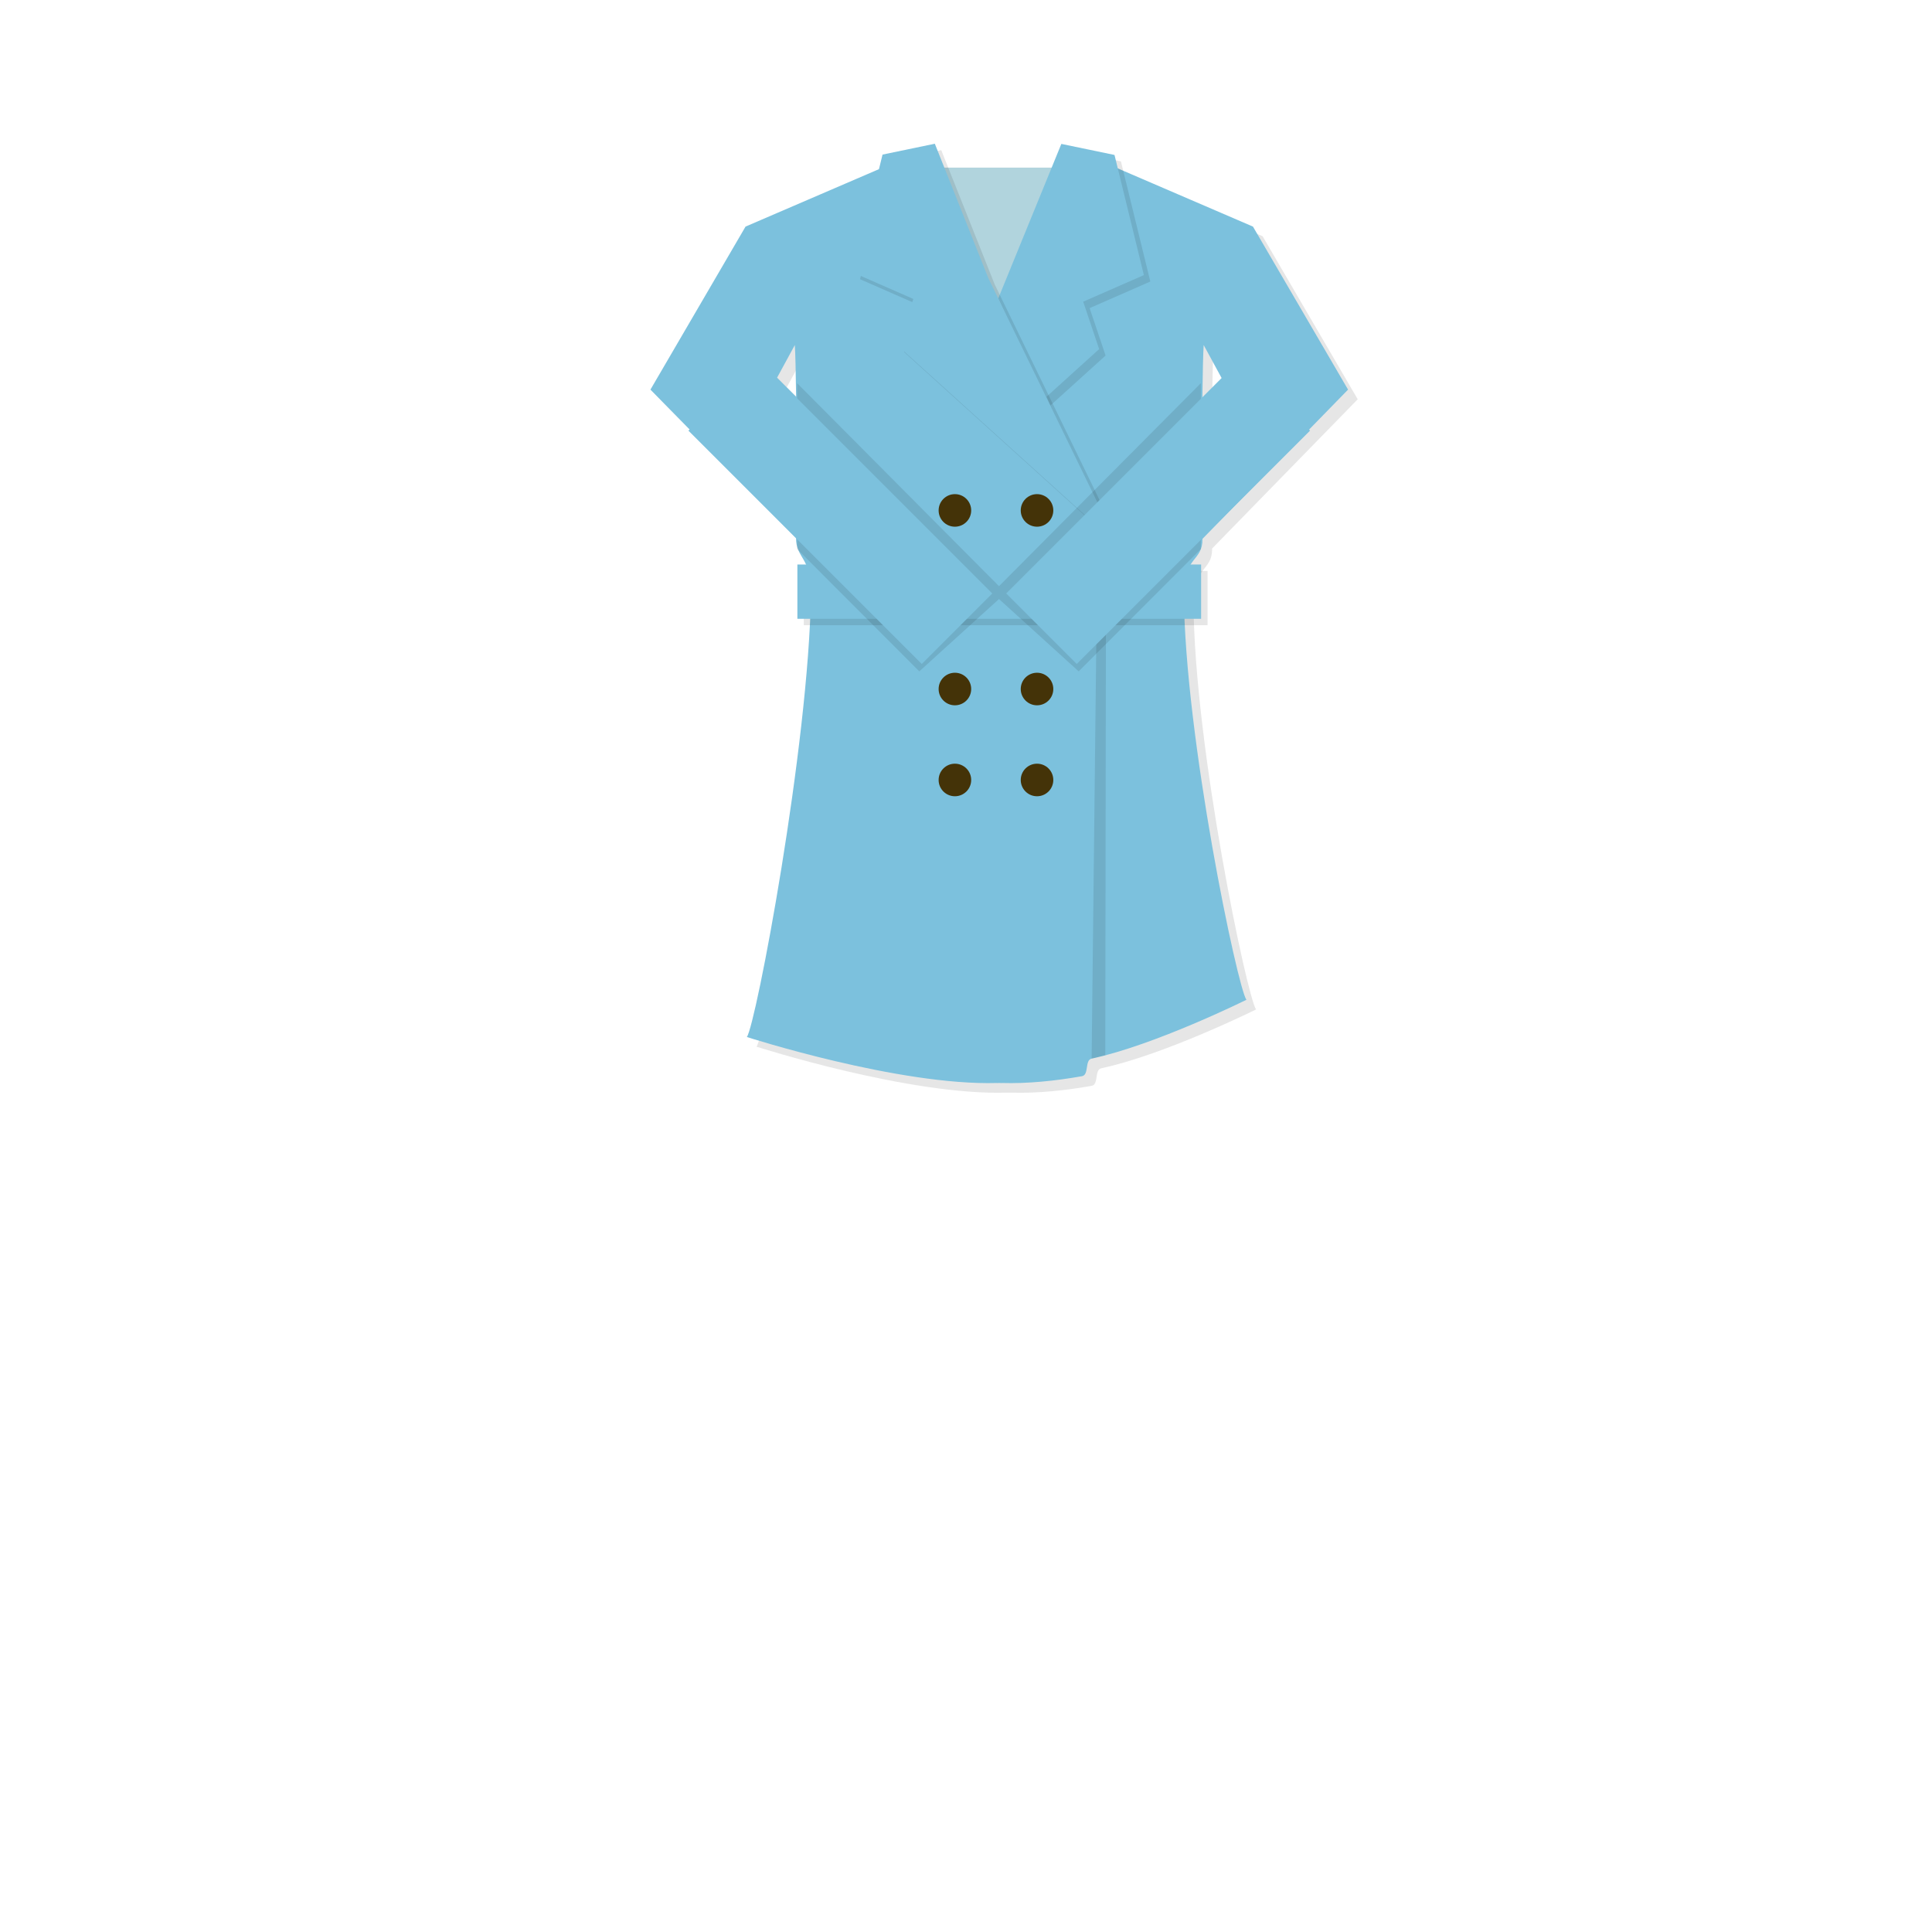
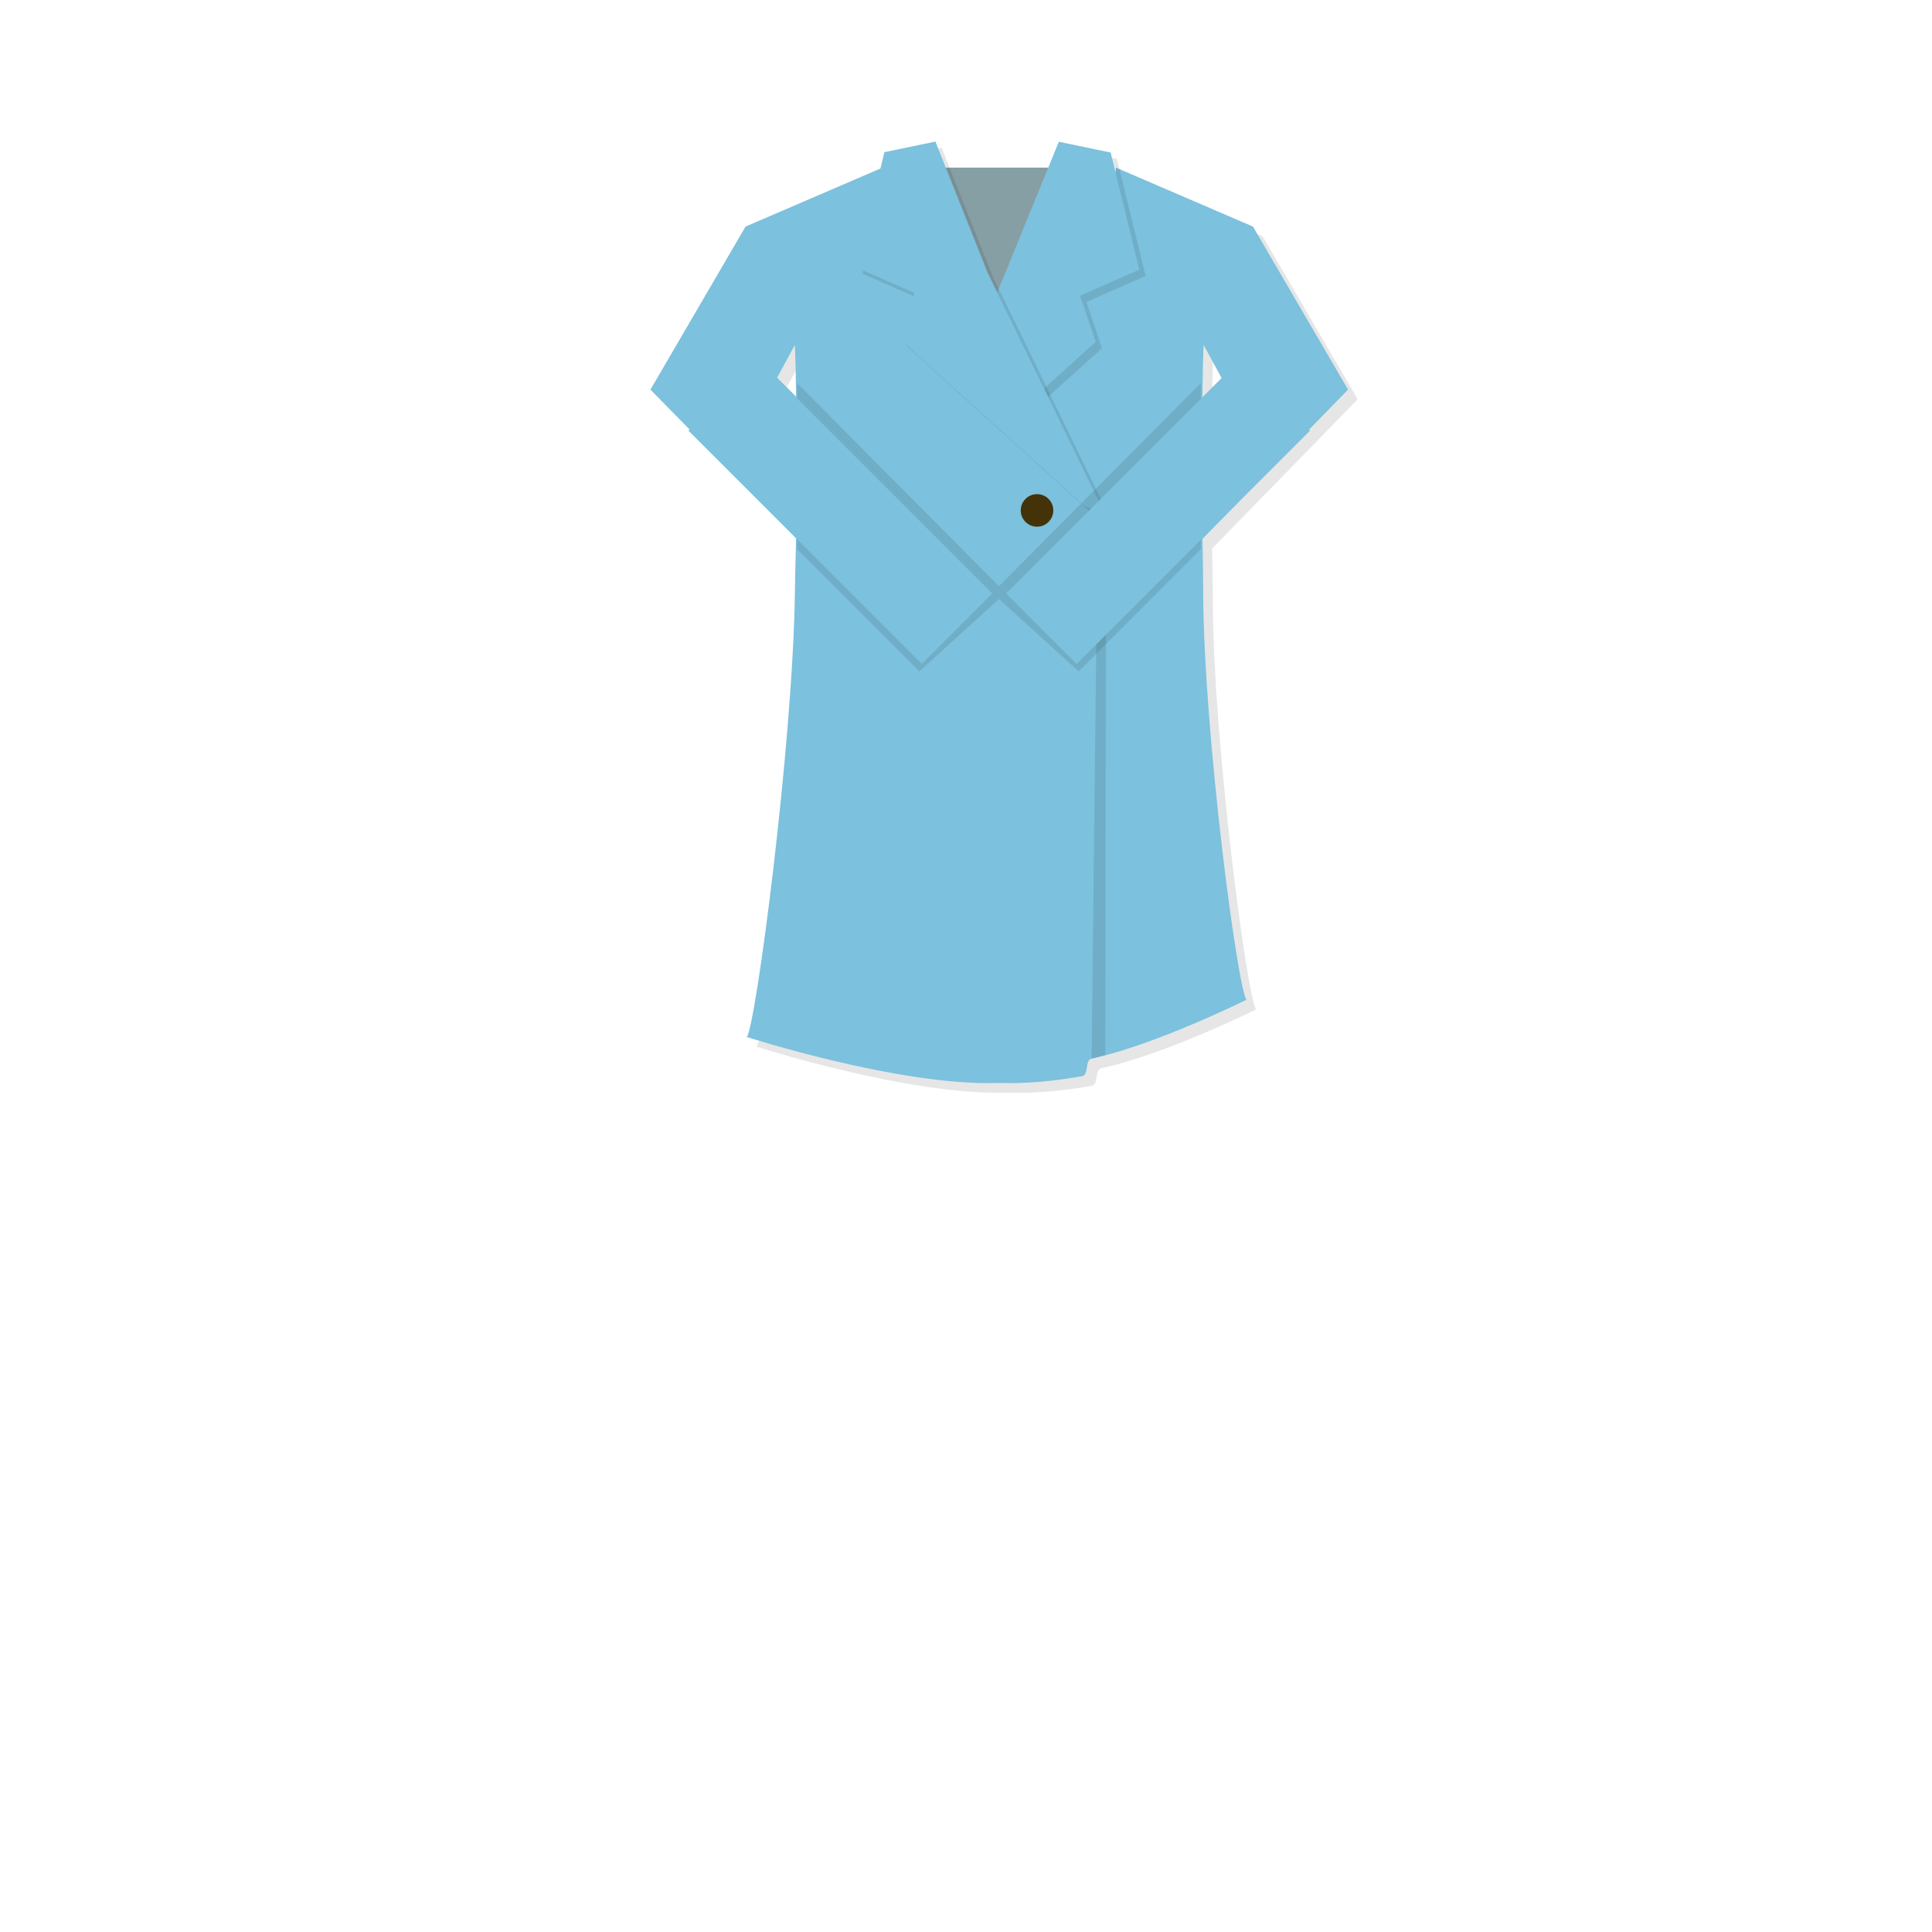
<svg xmlns="http://www.w3.org/2000/svg" version="1.1" id="레이어_1" x="0px" y="0px" width="600px" height="600px" viewBox="0 0 600 600" enable-background="new 0 0 600 600" xml:space="preserve">
  <g id="레이어_3">
</g>
  <g id="레이어_1_1_">
    <g id="레이어_2_1_" display="none">
      <rect x="196.5" y="45" display="inline" fill="none" stroke="#000000" stroke-miterlimit="10" width="229" height="229" />
      <rect x="196.5" y="284.241" display="inline" fill="none" stroke="#000000" stroke-miterlimit="10" width="229" height="272.759" />
      <rect x="440.5" y="45" display="inline" fill="none" stroke="#000000" stroke-miterlimit="10" width="127" height="127" />
      <rect x="440.5" y="188.833" display="inline" fill="none" stroke="#000000" stroke-miterlimit="10" width="127" height="127" />
      <rect x="440.5" y="333.5" display="inline" fill="none" stroke="#000000" stroke-miterlimit="10" width="127" height="223.5" />
    </g>
    <g id="레이어_1_3_">
	</g>
    <g id="레이어_2">
	</g>
  </g>
-   <rect x="283.5" y="52.055" fill="#B1D4DD" width="52" height="57.445" />
+   <rect x="283.5" y="52.055" fill="#869FA5" width="52" height="57.445" />
  <g>
    <g opacity="0.1">
-       <path d="M421.652,124l-29.536-50.631l-42.541-18.314c-0.456,9.213-18.675,52.137-36.571,52.137    c-17.897,0-35.472-42.924-35.927-52.137l-42.541,18.314L205,124l45.214,45.973c-0.079,6.516,4.806,6.05,4.647,17.24    c-0.671,47.288-17.123,134.152-19.921,137.839c0,0,47.228,15.212,77.714,14.277v0.023c0.224-0.011,0.447-0.018,0.672-0.026    c0.224,0.01,0.447,0.017,0.672,0.026v-0.023c8.137,0.249,16.754-0.651,25.016-2.106c2.262-0.397,0.809-4.99,3-5.46    c19.795-4.235,48.074-18.271,48.074-18.271c-2.725-3.591-19.158-81.661-19.427-125.991c-0.071-11.787,5.868-10.036,5.78-17.166    L421.652,124z M249.84,110.157c0.16,2.453,0.307,8.218,0.403,16.042l-5.912-5.912L249.84,110.157z M376.404,126.572    c0.097-8.016,0.246-13.923,0.408-16.415l5.639,10.369L376.404,126.572z" />
+       <path d="M421.652,124l-29.536-50.631l-42.541-18.314c-0.456,9.213-18.675,52.137-36.571,52.137    c-17.897,0-35.472-42.924-35.927-52.137l-42.541,18.314L205,124l45.214,45.973c-0.079,6.516,4.806,6.05,4.647,17.24    c-0.671,47.288-17.123,134.152-19.921,137.839c0,0,47.228,15.212,77.714,14.277v0.022c0.224-0.011,0.447-0.018,0.672-0.025    c0.224,0.01,0.447,0.017,0.672,0.025v-0.022c8.137,0.249,16.754-0.651,25.016-2.106c2.262-0.396,0.809-4.989,3-5.46    c19.795-4.234,48.074-18.271,48.074-18.271c-2.725-3.591-13.158-81.661-13.427-125.991c-0.071-11.787-0.132-10.036-0.22-17.166    L421.652,124z M249.84,110.157c0.16,2.453,0.307,8.218,0.403,16.042l-5.912-5.912L249.84,110.157z M376.404,126.572    c0.097-8.016,0.246-13.923,0.408-16.415l5.639,10.369L376.404,126.572z" />
    </g>
    <g>
      <g>
-         <path fill="#7CC1DD" d="M418.652,121l-29.536-50.631l-42.541-18.314c-0.456,9.213-18.675,52.137-36.571,52.137     c-17.897,0-35.472-42.924-35.927-52.137l-42.541,18.314L202,121l45.214,45.973c-0.079,6.516,4.806,6.05,4.647,17.24     c-0.671,47.288-17.123,134.152-19.921,137.839c0,0,47.228,15.212,77.714,14.277v0.023c0.224-0.011,0.447-0.018,0.672-0.026     c0.224,0.01,0.447,0.017,0.672,0.026v-0.023c8.137,0.249,16.754-0.651,25.016-2.106c2.262-0.397,0.809-4.99,3-5.46     c19.795-4.235,48.074-18.271,48.074-18.271c-2.725-3.591-19.158-81.661-19.427-125.991c-0.071-11.787,5.868-10.036,5.78-17.166     L418.652,121z M246.84,107.157c0.16,2.453,0.307,8.218,0.403,16.042l-5.912-5.912L246.84,107.157z M373.404,123.572     c0.097-8.016,0.246-13.923,0.408-16.415l5.639,10.369L373.404,123.572z" />
+         <path fill="#7CC1DD" d="M418.652,121l-29.536-50.631l-42.541-18.314c-0.456,9.213-18.675,52.137-36.571,52.137     c-17.897,0-35.472-42.924-35.927-52.137l-42.541,18.314L202,121l45.214,45.973c-0.079,6.516-0.194,6.05-0.353,17.24     c-0.671,47.288-12.123,134.152-14.921,137.839c0,0,47.228,15.212,77.714,14.277v0.022c0.224-0.011,0.447-0.018,0.672-0.025     c0.224,0.01,0.447,0.017,0.672,0.025v-0.022c8.137,0.249,16.754-0.651,25.016-2.106c2.262-0.396,0.809-4.989,3-5.46     c19.795-4.234,48.074-18.271,48.074-18.271c-2.725-3.591-13.158-81.661-13.427-125.991c-0.071-11.787-0.132-10.036-0.22-17.166     L418.652,121z M246.84,107.157c0.16,2.453,0.307,8.218,0.403,16.042l-5.912-5.912L246.84,107.157z M373.404,123.572     c0.097-8.016,0.246-13.923,0.408-16.415l5.639,10.369L373.404,123.572z" />
      </g>
    </g>
  </g>
  <g>
    <g opacity="0.1">
-       <polygon points="312.004,94.705 331.611,46.692 348.12,50.123 357.243,87.433 338.396,95.691 343.35,110.418 326.223,125.917       " />
+       <polygon points="311.653,92.798 330.775,45.974 346.874,49.32 355.772,85.707 337.392,93.76 342.223,108.122 325.52,123.237   " />
    </g>
    <g>
-       <polygon fill="#7CC1DD" points="310.004,92.705 329.611,44.692 346.12,48.123 355.243,85.433 336.396,93.691 341.35,108.418     324.223,123.917   " />
+       <polygon fill="#7CC1DD" points="309.703,90.848 328.825,44.024 344.925,47.37 353.821,83.756 335.442,91.809 340.272,106.171     323.569,121.286   " />
    </g>
  </g>
  <g>
    <g opacity="0.1">
-       <polygon points="308.909,88.318 292.319,46.634 276.077,50.009 267.1,86.718 285.644,94.844 280.77,109.334 339.663,162.624     346.566,165.75   " />
+       <polygon points="308.636,86.569 292.456,45.918 276.617,49.209 267.862,85.008 285.946,92.933 281.193,107.065 338.627,159.035     345.36,162.083   " />
    </g>
    <g>
-       <polygon fill="#7CC1DD" points="306.909,86.318 290.319,44.634 274.077,48.009 265.1,84.718 283.644,92.844 278.77,107.334     337.663,160.624 344.566,163.75   " />
+       <polygon fill="#7CC1DD" points="306.685,84.619 290.506,43.967 274.666,47.259 265.912,83.059 283.997,90.983 279.243,105.114     336.677,157.084 343.409,160.132   " />
    </g>
  </g>
  <circle fill="#443308" cx="296.556" cy="183.333" r="5.056" />
  <circle fill="#443308" cx="322.057" cy="183.333" r="5.056" />
-   <circle fill="#443308" cx="296.556" cy="213.982" r="5.056" />
-   <circle fill="#443308" cx="322.057" cy="213.982" r="5.056" />
-   <circle fill="#443308" cx="296.556" cy="242.228" r="5.056" />
-   <circle fill="#443308" cx="322.057" cy="242.228" r="5.056" />
-   <circle fill="#443308" cx="296.556" cy="158.514" r="5.056" />
  <circle fill="#443308" cx="322.057" cy="158.514" r="5.056" />
  <polygon opacity="0.1" enable-background="new    " points="339.014,328.764 340.885,162.083 343.5,162.083 343.256,327.7 " />
  <path fill="#7CC1DD" d="M372.938,194.213" />
-   <g>
-     <g opacity="0.1">
-       <rect x="249.634" y="177.312" width="125.384" height="16.862" />
-     </g>
-     <g>
-       <rect x="247.634" y="175.312" fill="#7CC1DD" width="125.384" height="16.862" />
-     </g>
-   </g>
  <polygon opacity="0.1" enable-background="new    " points="310.246,182.042 247.554,119 247.554,170.5 285.5,208.5   310.246,186.036 334.993,208.5 372.938,170.5 372.938,119 " />
-   <rect x="245.486" y="107.778" transform="matrix(-0.7071 0.7071 -0.7071 -0.7071 557.9526 86.9331)" fill="#7CC1DD" width="30.971" height="102.485" />
-   <rect x="344.189" y="107.779" transform="matrix(0.7071 0.7071 -0.7071 0.7071 217.7876 -207.7505)" fill="#7CC1DD" width="30.971" height="102.486" />
+   <rect x="245.491" y="107.781" transform="matrix(0.7071 -0.7071 0.7071 0.7071 -36.0094 231.1084)" fill="#7CC1DD" width="30.971" height="102.484" />
+   <rect x="344.184" y="107.777" transform="matrix(-0.7071 -0.7071 0.7071 -0.7071 501.5452 525.7897)" fill="#7CC1DD" width="30.971" height="102.485" />
</svg>
